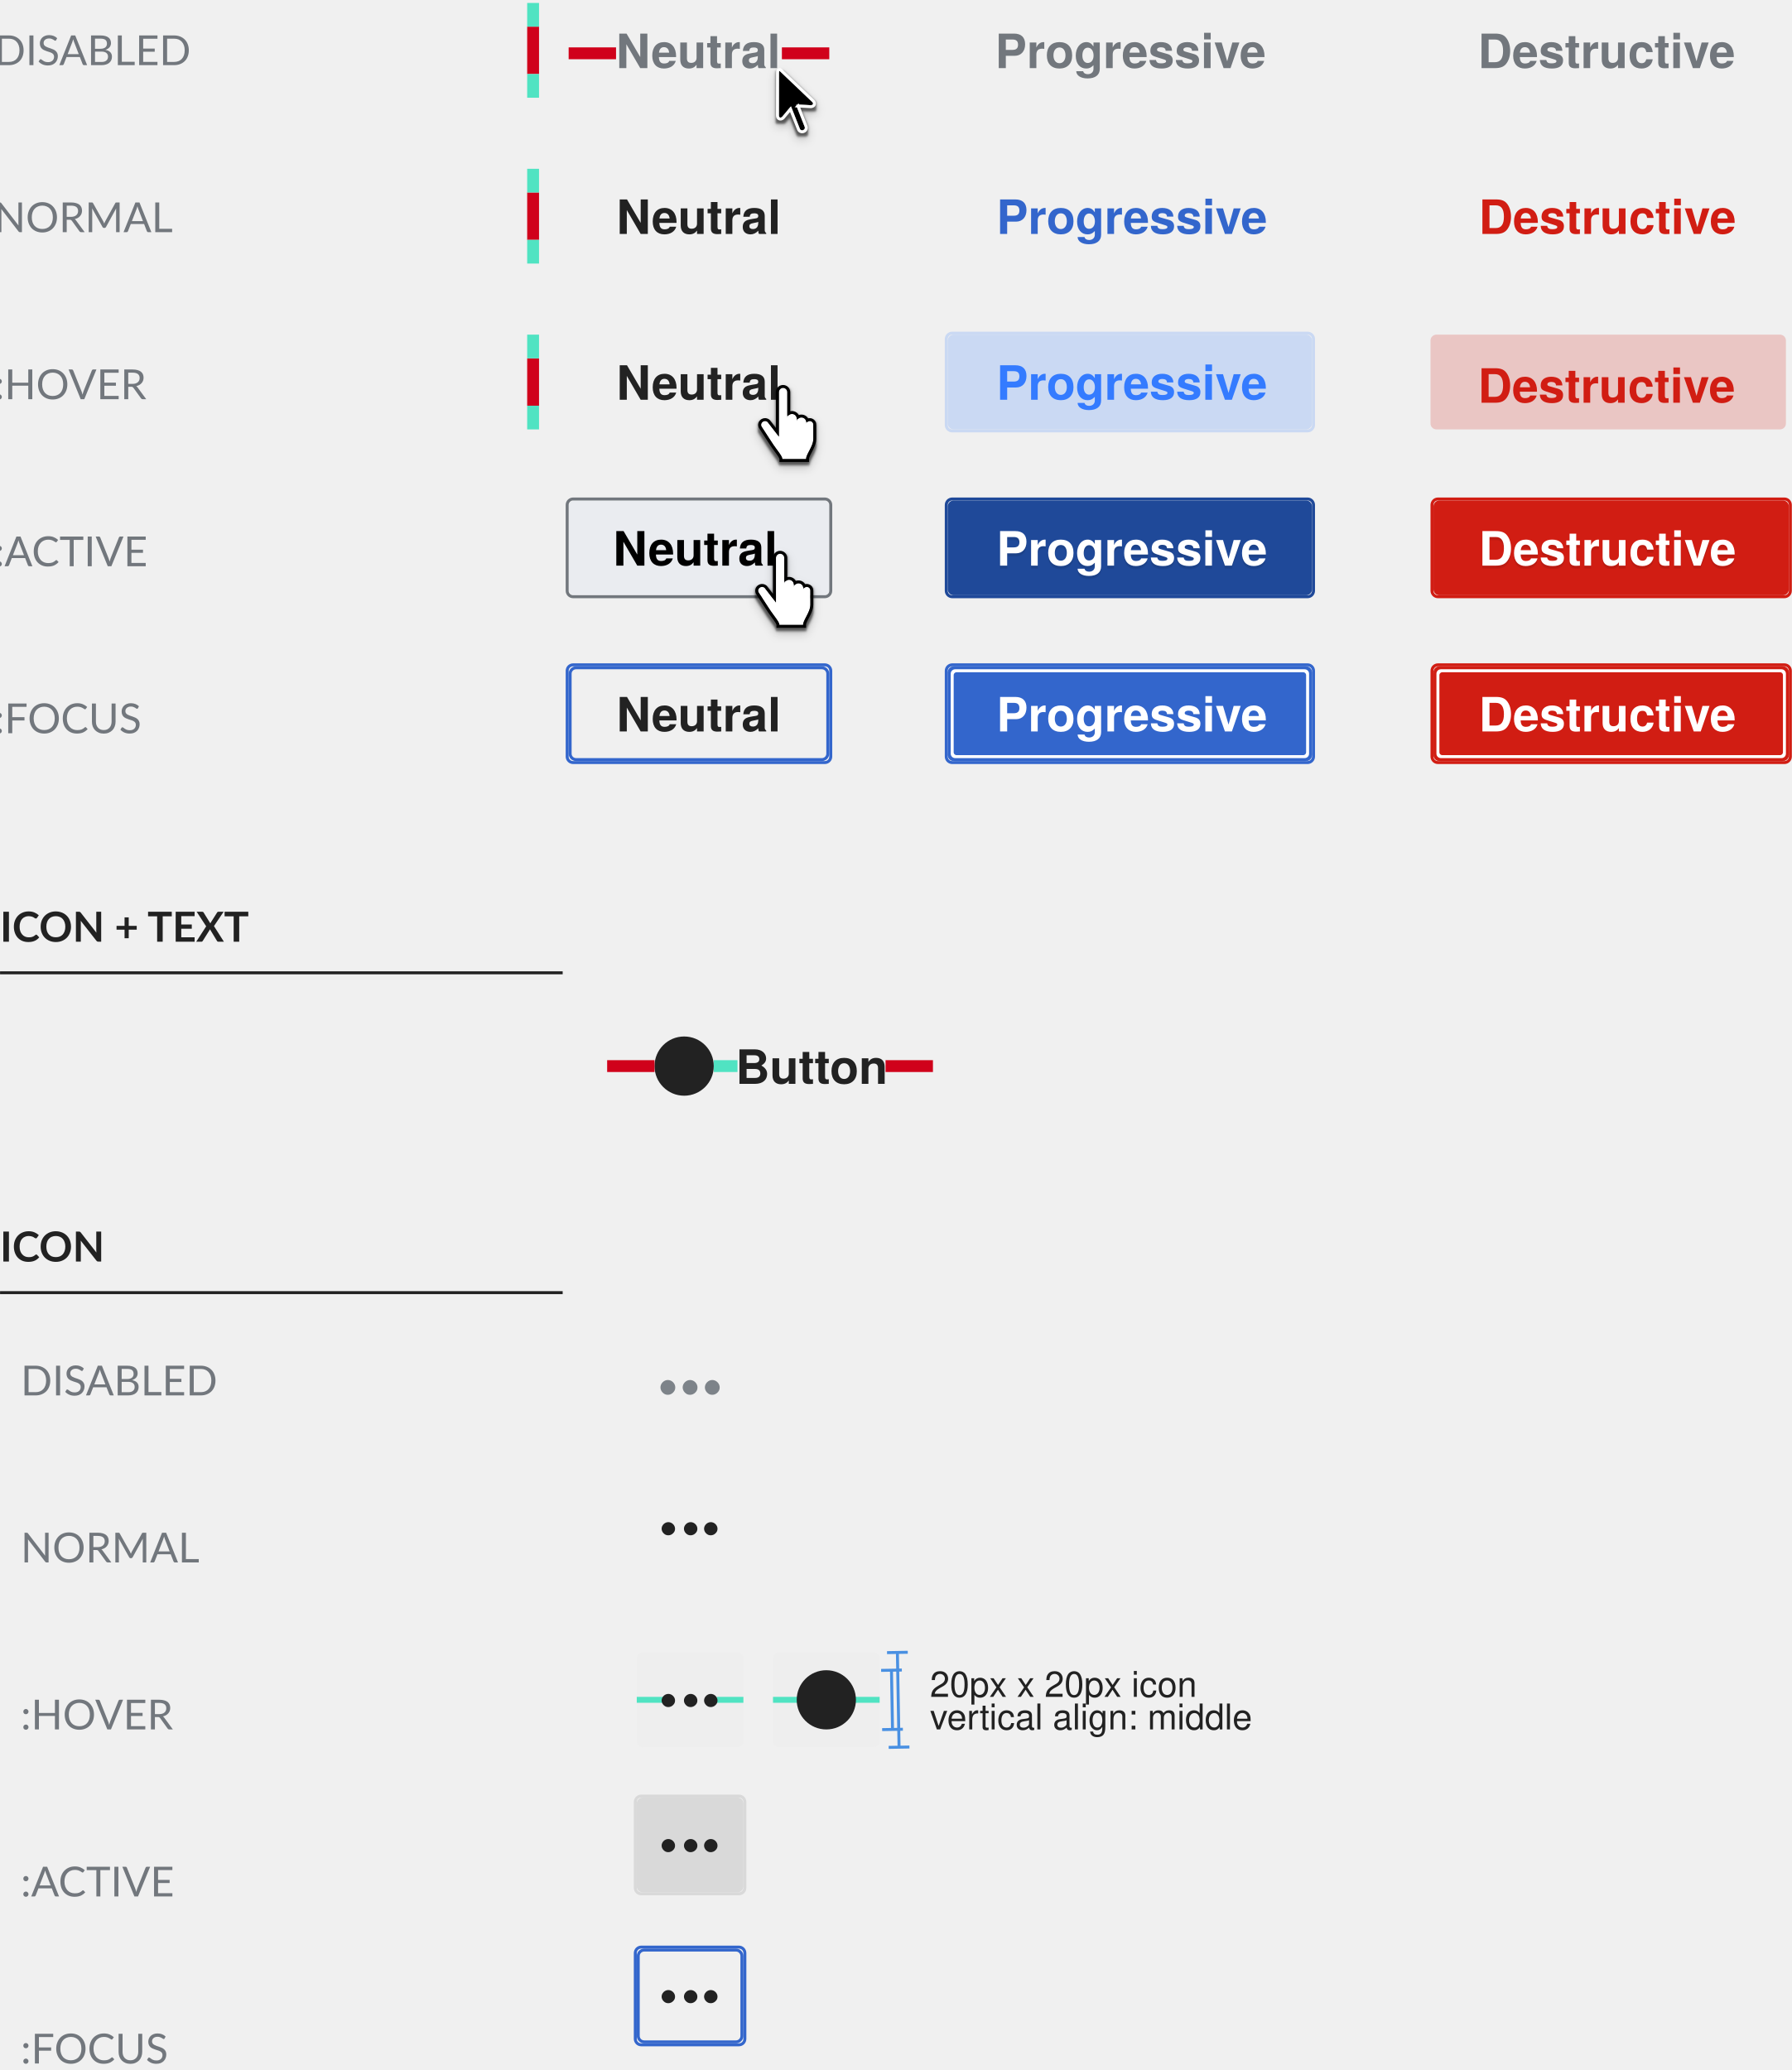
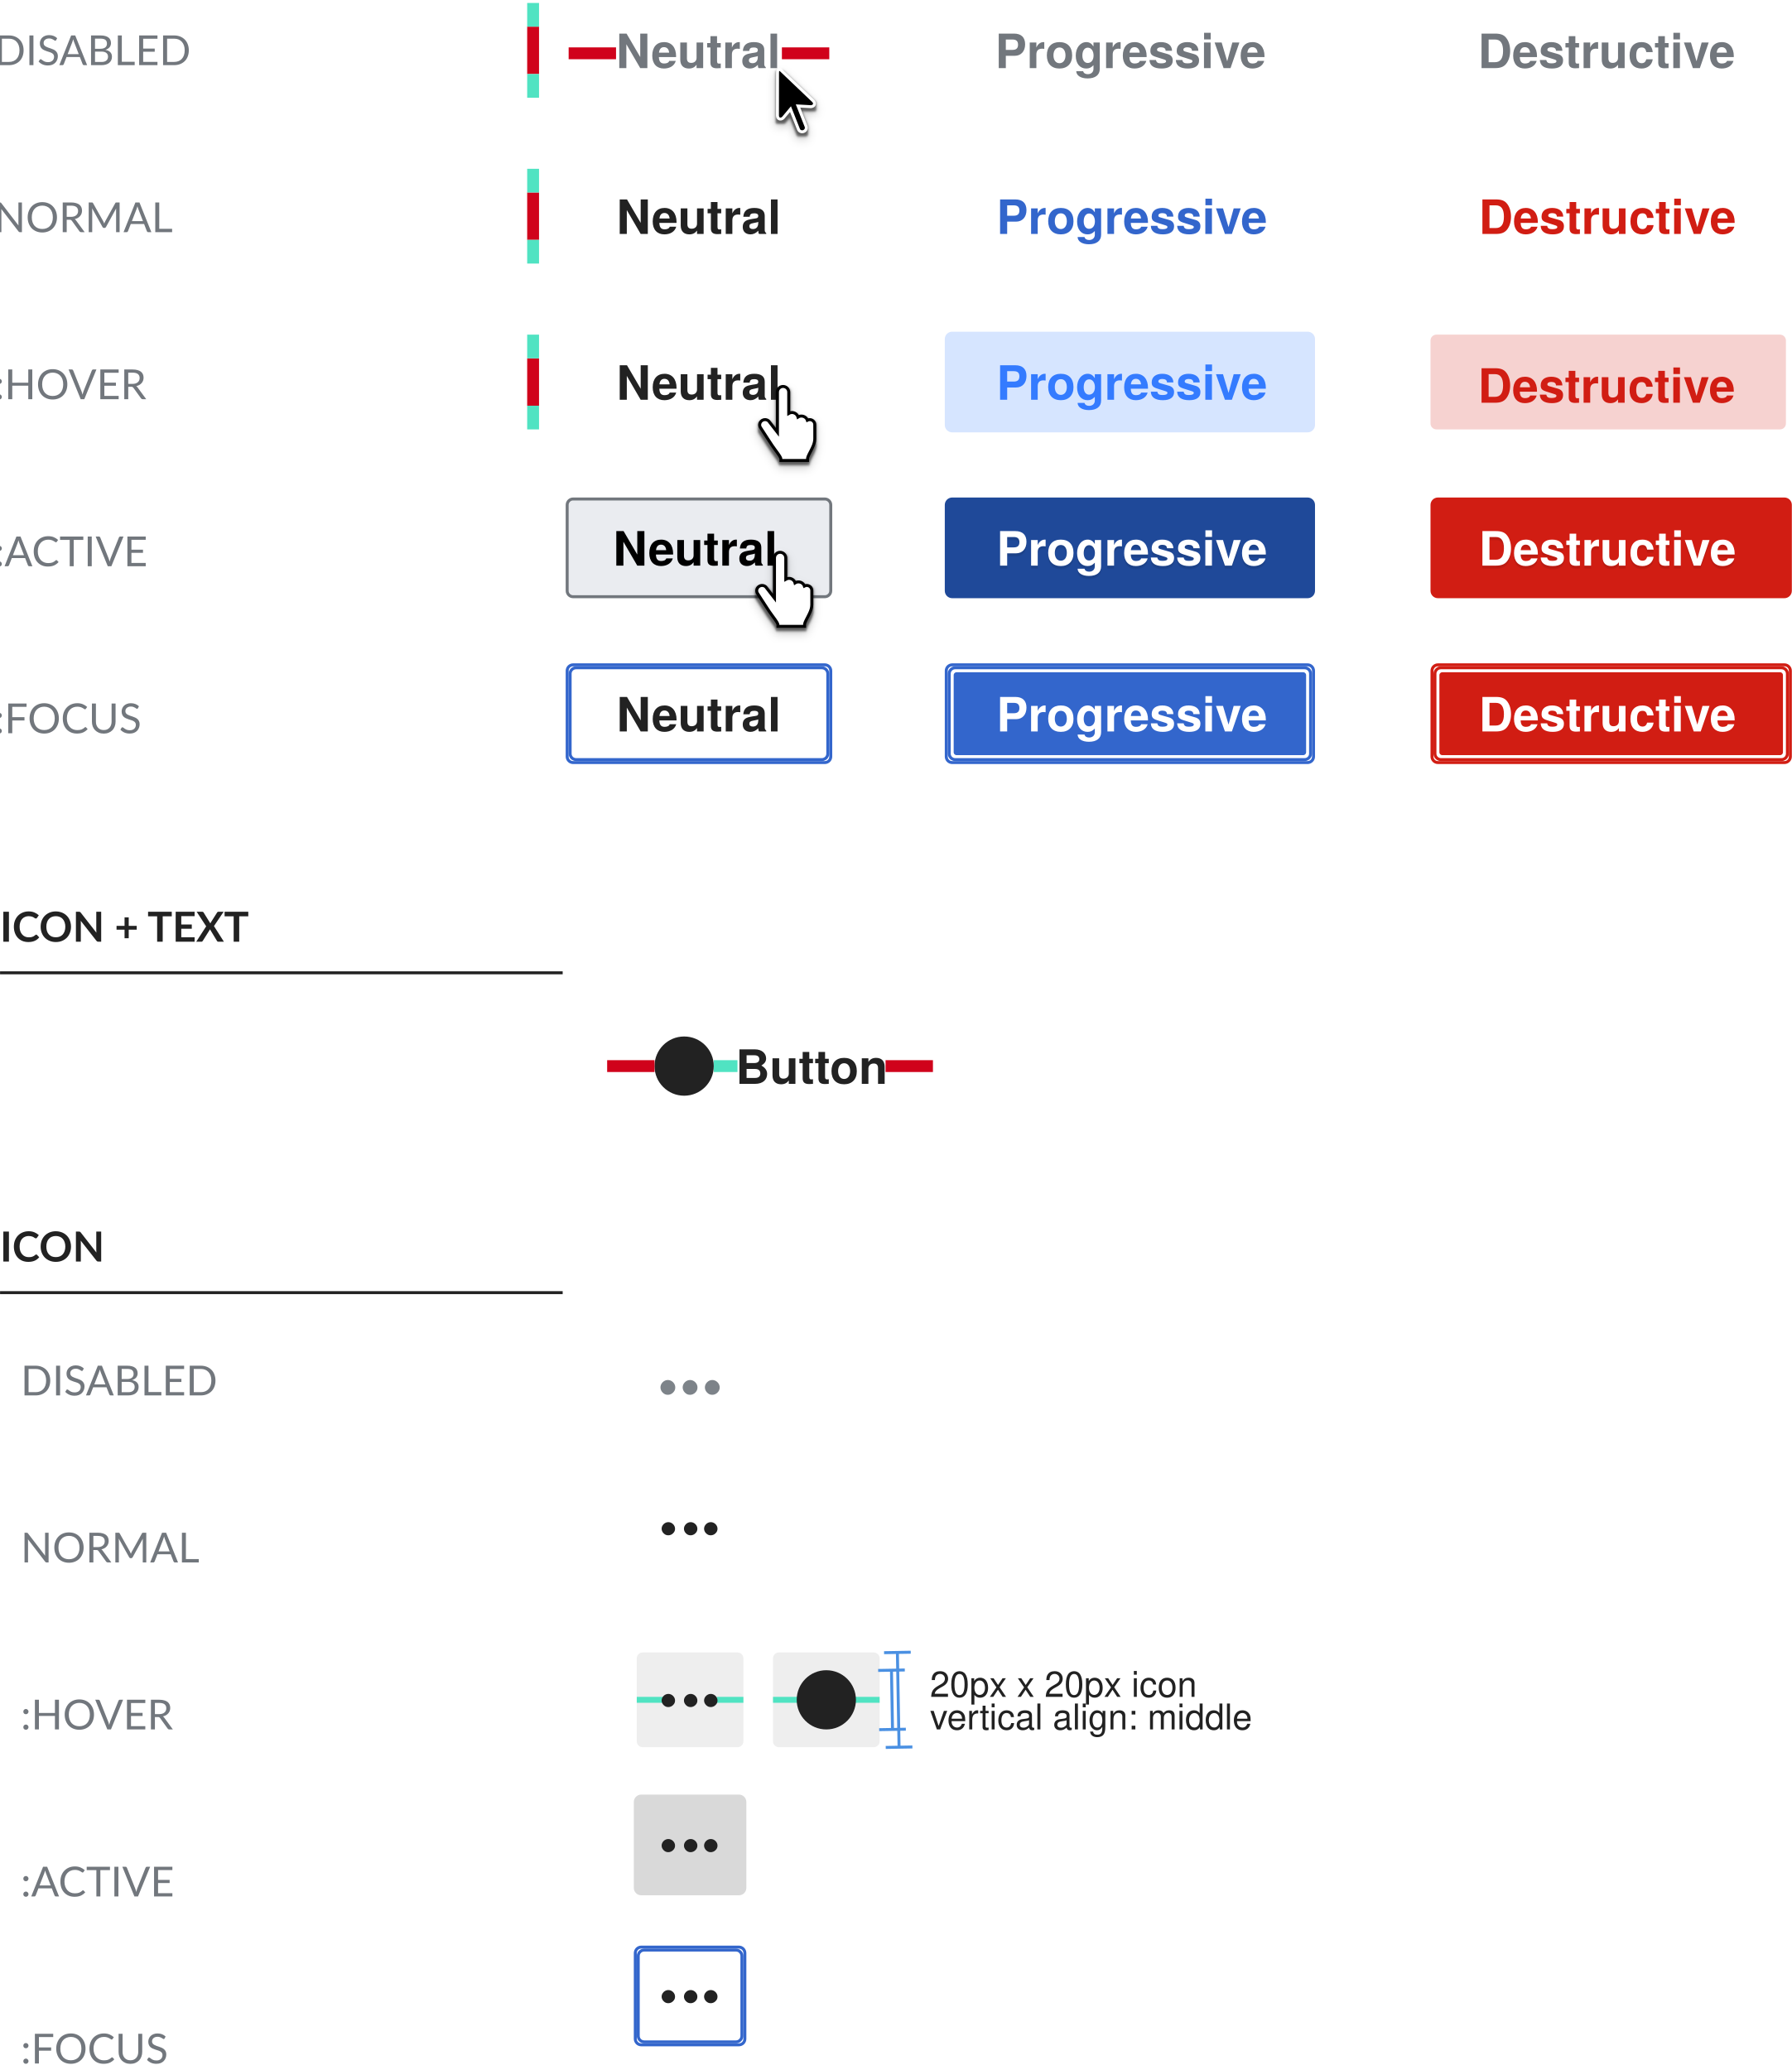
<svg xmlns="http://www.w3.org/2000/svg" xmlns:xlink="http://www.w3.org/1999/xlink" width="605" height="699" viewBox="0 0 605 699">
  <defs>
-     <rect id="a" width="123" height="32" x="142" y="224" rx="2" />
-     <rect id="b" width="120" height="32" x="306" y="224" rx="2" />
-     <rect id="c" width="123" height="32" x="142" y="168" rx="2" />
-     <text id="e" fill="#FFF" font-family="HelveticaNeue-Bold, Helvetica Neue" font-size="16" font-weight="bold">
+     <text id="quiet_buttons-b" fill="#FFF" font-family="HelveticaNeue-Bold, Helvetica Neue" font-size="16" font-weight="bold">
      <tspan x="158.452" y="190">Progressive</tspan>
    </text>
-     <filter id="d" width="101.1%" height="110.5%" x="-.5%" y="-2.6%" filterUnits="objectBoundingBox">
+     <filter id="quiet_buttons-a" width="101.1%" height="115.8%" x="-.5%" y="-2.6%" filterUnits="objectBoundingBox">
      <feOffset dy="1" in="SourceAlpha" result="shadowOffsetOuter1" />
      <feColorMatrix in="shadowOffsetOuter1" values="0 0 0 0 0 0 0 0 0 0 0 0 0 0 0 0 0 0 0.1 0" />
    </filter>
-     <rect id="f" width="120" height="32" x="306" y="168" rx="2" />
-     <text id="h" fill="#FFF" font-family="HelveticaNeue-Bold, Helvetica Neue" font-size="16" font-weight="bold">
+     <text id="quiet_buttons-d" fill="#FFF" font-family="HelveticaNeue-Bold, Helvetica Neue" font-size="16" font-weight="bold">
      <tspan x="321.288" y="190">Destructive</tspan>
    </text>
-     <filter id="g" width="101.1%" height="110.5%" x="-.6%" y="-2.6%" filterUnits="objectBoundingBox">
+     <filter id="quiet_buttons-c" width="101.1%" height="115.8%" x="-.6%" y="-2.6%" filterUnits="objectBoundingBox">
      <feOffset dy="1" in="SourceAlpha" result="shadowOffsetOuter1" />
      <feColorMatrix in="shadowOffsetOuter1" values="0 0 0 0 0 0 0 0 0 0 0 0 0 0 0 0 0 0 0.1 0" />
    </filter>
-     <rect id="i" width="123" height="32" x="142" y="112" rx="2" />
-     <rect id="j" width="88" height="32" x="14" y="168" rx="2" />
-     <rect id="k" width="36" height="32" x="215" y="194" rx="2" />
-     <path id="m" d="M17.595 12.379a1.19 1.19 0 0 0-1.197-1.183 1.19 1.19 0 0 0-1.196 1.179v-.826c0-.857-.719-1.551-1.606-1.551-.886 0-1.592.694-1.592 1.55V10.35c0-.856-.728-1.55-1.611-1.55s-1.586.694-1.586 1.55V1.425C8.807.638 8.168 0 7.397 0c-.772 0-1.398.638-1.398 1.425v15.038l-3.603-4.659c-.346-.586-1.126-.779-1.742-.431-.617.348-.836 1.105-.49 1.691 0 0 2.817 4.369 3.967 6.093C5.281 20.882 7.17 23.01 7.17 24h7.989c0-1.672 2.443-4.283 2.443-6.798v-3.24l-.006-1.583z" />
-     <filter id="l" width="185.2%" height="162.5%" x="-42.6%" y="-18.8%" filterUnits="objectBoundingBox">
+     <path id="quiet_buttons-f" d="M17.595 12.379a1.19 1.19 0 0 0-1.197-1.183 1.19 1.19 0 0 0-1.196 1.179v-.826c0-.857-.719-1.551-1.606-1.551-.886 0-1.592.694-1.592 1.55V10.35c0-.856-.728-1.55-1.611-1.55s-1.586.694-1.586 1.55V1.425C8.807.638 8.168 0 7.397 0c-.772 0-1.398.638-1.398 1.425v15.038l-3.603-4.659c-.346-.586-1.126-.779-1.742-.431-.617.348-.836 1.105-.49 1.691 0 0 2.817 4.369 3.967 6.093C5.281 20.882 7.17 23.01 7.17 24h7.989c0-1.672 2.443-4.283 2.443-6.798v-3.24l-.006-1.583z" />
+     <filter id="quiet_buttons-e" width="185.2%" height="162.5%" x="-42.6%" y="-18.8%" filterUnits="objectBoundingBox">
      <feMorphology in="SourceAlpha" operator="dilate" radius="1" result="shadowSpreadOuter1" />
      <feOffset dy="1" in="shadowSpreadOuter1" result="shadowOffsetOuter1" />
      <feGaussianBlur in="shadowOffsetOuter1" result="shadowBlurOuter1" stdDeviation=".5" />
      <feComposite in="shadowBlurOuter1" in2="SourceAlpha" operator="out" result="shadowBlurOuter1" />
      <feColorMatrix in="shadowBlurOuter1" result="shadowMatrixOuter1" values="0 0 0 0 0 0 0 0 0 0 0 0 0 0 0 0 0 0 0.583 0" />
      <feMorphology in="SourceAlpha" operator="dilate" radius="1" result="shadowSpreadOuter2" />
      <feOffset dy="2" in="shadowSpreadOuter2" result="shadowOffsetOuter2" />
      <feGaussianBlur in="shadowOffsetOuter2" result="shadowBlurOuter2" stdDeviation="1.5" />
      <feComposite in="shadowBlurOuter2" in2="SourceAlpha" operator="out" result="shadowBlurOuter2" />
      <feColorMatrix in="shadowBlurOuter2" result="shadowMatrixOuter2" values="0 0 0 0 0 0 0 0 0 0 0 0 0 0 0 0 0 0 0.179 0" />
      <feMerge>
        <feMergeNode in="shadowMatrixOuter1" />
        <feMergeNode in="shadowMatrixOuter2" />
      </feMerge>
    </filter>
-     <path id="o" d="M17.595 12.379a1.19 1.19 0 0 0-1.197-1.183 1.19 1.19 0 0 0-1.196 1.179v-.826c0-.857-.719-1.551-1.606-1.551-.886 0-1.592.694-1.592 1.55V10.35c0-.856-.728-1.55-1.611-1.55s-1.586.694-1.586 1.55V1.425C8.807.638 8.168 0 7.397 0c-.772 0-1.398.638-1.398 1.425v15.038l-3.603-4.659c-.346-.586-1.126-.779-1.742-.431-.617.348-.836 1.105-.49 1.691 0 0 2.817 4.369 3.967 6.093C5.281 20.882 7.17 23.01 7.17 24h7.989c0-1.672 2.443-4.283 2.443-6.798v-3.24l-.006-1.583z" />
-     <filter id="n" width="185.2%" height="162.5%" x="-42.6%" y="-18.8%" filterUnits="objectBoundingBox">
+     <path id="quiet_buttons-h" d="M17.595 12.379a1.19 1.19 0 0 0-1.197-1.183 1.19 1.19 0 0 0-1.196 1.179v-.826c0-.857-.719-1.551-1.606-1.551-.886 0-1.592.694-1.592 1.55V10.35c0-.856-.728-1.55-1.611-1.55s-1.586.694-1.586 1.55V1.425C8.807.638 8.168 0 7.397 0c-.772 0-1.398.638-1.398 1.425v15.038l-3.603-4.659c-.346-.586-1.126-.779-1.742-.431-.617.348-.836 1.105-.49 1.691 0 0 2.817 4.369 3.967 6.093C5.281 20.882 7.17 23.01 7.17 24h7.989c0-1.672 2.443-4.283 2.443-6.798v-3.24l-.006-1.583z" />
+     <filter id="quiet_buttons-g" width="185.2%" height="162.5%" x="-42.6%" y="-18.8%" filterUnits="objectBoundingBox">
      <feMorphology in="SourceAlpha" operator="dilate" radius="1" result="shadowSpreadOuter1" />
      <feOffset dy="1" in="shadowSpreadOuter1" result="shadowOffsetOuter1" />
      <feGaussianBlur in="shadowOffsetOuter1" result="shadowBlurOuter1" stdDeviation=".5" />
      <feComposite in="shadowBlurOuter1" in2="SourceAlpha" operator="out" result="shadowBlurOuter1" />
      <feColorMatrix in="shadowBlurOuter1" result="shadowMatrixOuter1" values="0 0 0 0 0 0 0 0 0 0 0 0 0 0 0 0 0 0 0.583 0" />
      <feMorphology in="SourceAlpha" operator="dilate" radius="1" result="shadowSpreadOuter2" />
      <feOffset dy="2" in="shadowSpreadOuter2" result="shadowOffsetOuter2" />
      <feGaussianBlur in="shadowOffsetOuter2" result="shadowBlurOuter2" stdDeviation="1.5" />
      <feComposite in="shadowBlurOuter2" in2="SourceAlpha" operator="out" result="shadowBlurOuter2" />
      <feColorMatrix in="shadowBlurOuter2" result="shadowMatrixOuter2" values="0 0 0 0 0 0 0 0 0 0 0 0 0 0 0 0 0 0 0.179 0" />
      <feMerge>
        <feMergeNode in="shadowMatrixOuter1" />
        <feMergeNode in="shadowMatrixOuter2" />
      </feMerge>
    </filter>
-     <path id="q" d="M6.132 11.269l4.71.26c.72-.08.899-.568.397-1.085L.592.3C.09-.216.027-.049.026.671L0 14.984c-.001.72.467.947 1.04.505l2.742-3.272c.095-.074.208-.146.327-.218l2.97 7.517c.165.41.664.595 1.113.413.449-.18.68-.66.514-1.07l-2.972-7.518.398-.073z" />
-     <filter id="p" width="230.2%" height="175%" x="-65.1%" y="-22.5%" filterUnits="objectBoundingBox">
+     <path id="quiet_buttons-j" d="M6.132 11.269l4.71.26c.72-.08.899-.568.397-1.085L.592.3C.09-.216.027-.049.026.671L0 14.984c-.001.72.467.947 1.04.505l2.742-3.272c.095-.074.208-.146.327-.218l2.97 7.517c.165.41.664.595 1.113.413.449-.18.68-.66.514-1.07l-2.972-7.518.398-.073z" />
+     <filter id="quiet_buttons-i" width="230.2%" height="175%" x="-65.1%" y="-22.5%" filterUnits="objectBoundingBox">
      <feMorphology in="SourceAlpha" operator="dilate" radius="1" result="shadowSpreadOuter1" />
      <feOffset dy="1" in="shadowSpreadOuter1" result="shadowOffsetOuter1" />
      <feGaussianBlur in="shadowOffsetOuter1" result="shadowBlurOuter1" stdDeviation=".5" />
      <feComposite in="shadowBlurOuter1" in2="SourceAlpha" operator="out" result="shadowBlurOuter1" />
      <feColorMatrix in="shadowBlurOuter1" result="shadowMatrixOuter1" values="0 0 0 0 0 0 0 0 0 0 0 0 0 0 0 0 0 0 0.583 0" />
      <feMorphology in="SourceAlpha" operator="dilate" radius="1" result="shadowSpreadOuter2" />
      <feOffset dy="2" in="shadowSpreadOuter2" result="shadowOffsetOuter2" />
      <feGaussianBlur in="shadowOffsetOuter2" result="shadowBlurOuter2" stdDeviation="1.5" />
      <feComposite in="shadowBlurOuter2" in2="SourceAlpha" operator="out" result="shadowBlurOuter2" />
      <feColorMatrix in="shadowBlurOuter2" result="shadowMatrixOuter2" values="0 0 0 0 0 0 0 0 0 0 0 0 0 0 0 0 0 0 0.179 0" />
      <feMerge>
        <feMergeNode in="shadowMatrixOuter1" />
        <feMergeNode in="shadowMatrixOuter2" />
      </feMerge>
    </filter>
  </defs>
  <g fill="none" fill-rule="evenodd">
+     <path fill="#FFF" d="M-2560-255h14720v3264H-2560z" />
    <g transform="translate(0 385)">
      <circle cx="231" cy="-25" r="10" fill="#222" />
      <text fill="#222" font-family="HelveticaNeue-Bold, Helvetica Neue" font-size="16" font-weight="bold">
        <tspan x="248.36" y="-19">Button</tspan>
      </text>
      <path stroke="#50E3C2" stroke-width="4" d="M241-25h8" />
-       <path stroke="#D0011B" stroke-width="4" d="M205-25h16m78 0h16" />
+       <path stroke="#D0021B" stroke-width="4" d="M205-25h16m78 0h16" />
      <text fill="#222" font-family="Lato-Bold, Lato" font-size="14" font-weight="bold" transform="translate(0 -80)">
        <tspan x="0" y="13">ICON + TEXT</tspan>
      </text>
      <path stroke="#222" stroke-linecap="square" d="M189.484-56.5H.516" />
    </g>
    <g transform="translate(178 1)">
-       <use fill="#36C" xlink:href="#a" />
-       <rect width="121" height="30" x="143" y="225" stroke="#FFF" stroke-width="2" rx="2" />
+       <rect width="121" height="30" x="143" y="225" fill="#36C" stroke="#FFF" stroke-linejoin="square" stroke-width="2" rx="2" />
      <rect width="124" height="33" x="141.5" y="223.5" stroke="#36C" rx="2" />
-       <rect width="122" height="31" x="142.5" y="224.5" stroke="#36C" rx="2" />
+       <rect width="122" height="31" x="142.5" y="224.5" stroke="#36C" stroke-linejoin="square" rx="2" />
      <text fill="#FFF" font-family="HelveticaNeue-Bold, Helvetica Neue" font-size="16" font-weight="bold">
        <tspan x="158.452" y="246">Progressive</tspan>
      </text>
-       <use fill="#D11D13" xlink:href="#b" />
-       <rect width="118" height="30" x="307" y="225" stroke="#FFF" stroke-width="2" rx="2" />
-       <rect width="119" height="31" x="306.5" y="224.5" stroke="#D11D13" rx="2" />
+       <rect width="118" height="30" x="307" y="225" fill="#D11D13" stroke="#FFF" stroke-linejoin="square" stroke-width="2" rx="2" />
+       <rect width="119" height="31" x="306.5" y="224.5" stroke="#D11D13" stroke-linejoin="square" rx="2" />
      <rect width="121" height="33" x="305.5" y="223.5" stroke="#D11D13" rx="2" />
      <text fill="#FFF" font-family="HelveticaNeue-Bold, Helvetica Neue" font-size="16" font-weight="bold">
        <tspan x="321.288" y="246">Destructive</tspan>
      </text>
-       <use fill="#1F4999" xlink:href="#c" />
-       <rect width="124" height="33" x="141.5" y="167.5" stroke="#1F4999" rx="2" />
+       <rect width="124" height="33" x="141.5" y="167.5" fill="#1F4999" stroke="#1F4999" rx="2" />
      <g fill="#FFF">
-         <use filter="url(#d)" xlink:href="#e" />
-         <use xlink:href="#e" />
-       </g>
-       <use fill="#D11D13" xlink:href="#f" />
-       <rect width="121" height="33" x="305.5" y="167.5" stroke="#D11D13" rx="2" />
+         <use filter="url(#quiet_buttons-a)" xlink:href="#quiet_buttons-b" />
+         <use xlink:href="#quiet_buttons-b" />
+       </g>
+       <rect width="121" height="33" x="305.5" y="167.5" fill="#D11D13" stroke="#D11D13" rx="2" />
      <g fill="#FFF">
-         <use filter="url(#g)" xlink:href="#h" />
-         <use xlink:href="#h" />
-       </g>
-       <g opacity=".2">
-         <use fill="#347BFF" xlink:href="#i" />
-         <rect width="124" height="33" x="141.5" y="111.5" stroke="#347BFF" rx="2" />
-       </g>
+         <use filter="url(#quiet_buttons-c)" xlink:href="#quiet_buttons-d" />
+         <use xlink:href="#quiet_buttons-d" />
+       </g>
+       <rect width="124" height="33" x="141.5" y="111.5" fill="#347BFF" stroke="#347BFF" opacity=".2" rx="2" />
      <text fill="#347BFF" font-family="HelveticaNeue-Bold, Helvetica Neue" font-size="16" font-weight="bold">
        <tspan x="158.452" y="134">Progressive</tspan>
      </text>
      <rect width="120" height="32" x="305" y="112" fill="#D11D13" opacity=".2" rx="2" />
      <text fill="#D11D13" font-family="HelveticaNeue-Bold, Helvetica Neue" font-size="16" font-weight="bold">
        <tspan x="321" y="135">Destructive</tspan>
      </text>
      <text fill="#36C" font-family="HelveticaNeue-Bold, Helvetica Neue" font-size="16" font-weight="bold">
        <tspan x="158.452" y="78">Progressive</tspan>
      </text>
      <text fill="#D11D13" font-family="HelveticaNeue-Bold, Helvetica Neue" font-size="16" font-weight="bold">
        <tspan x="321.288" y="78">Destructive</tspan>
      </text>
      <text fill="#72777D" font-family="HelveticaNeue-Bold, Helvetica Neue" font-size="16" font-weight="bold">
        <tspan x="158" y="22">Progressive</tspan>
      </text>
      <text fill="#72777D" font-family="HelveticaNeue-Bold, Helvetica Neue" font-size="16" font-weight="bold">
        <tspan x="321" y="22">Destructive</tspan>
      </text>
      <text fill="#72777D" font-family="HelveticaNeue-Bold, Helvetica Neue" font-size="16" font-weight="bold">
        <tspan x="30" y="22">Neutral</tspan>
      </text>
-       <path stroke="#D0011B" stroke-linecap="square" d="M86.5 15.5h15m-15 1h15m-15 1h15m-15 1h15" />
+       <path stroke="#D0021B" stroke-linecap="square" d="M86.5 15.5h15m-15 1h15m-15 1h15m-15 1h15" />
      <text fill="#222" font-family="HelveticaNeue-Bold, Helvetica Neue" font-size="16" font-weight="bold">
        <tspan x="30.152" y="78">Neutral</tspan>
      </text>
      <rect width="88" height="32" x="14" y="112" rx="2" />
      <text fill="#222" font-family="HelveticaNeue-Bold, Helvetica Neue" font-size="16" font-weight="bold">
        <tspan x="30.152" y="134">Neutral</tspan>
      </text>
-       <use fill="#EAECF0" xlink:href="#j" />
-       <rect width="89" height="33" x="13.5" y="167.5" stroke="#72777D" rx="2" />
+       <rect width="89" height="33" x="13.5" y="167.5" fill="#EAECF0" stroke="#72777D" rx="2" />
      <text fill="#000" font-family="HelveticaNeue-Bold, Helvetica Neue" font-size="16" font-weight="bold">
        <tspan x="29" y="190">Neutral</tspan>
      </text>
      <g stroke="#36C">
        <rect width="89" height="33" x="13.5" y="223.5" rx="2" />
-         <rect width="87" height="31" x="14.5" y="224.5" rx="2" />
+         <rect width="87" height="31" x="14.5" y="224.5" stroke-linejoin="square" rx="2" />
      </g>
      <text fill="#222" font-family="HelveticaNeue-Bold, Helvetica Neue" font-size="16" font-weight="bold">
        <tspan x="30.152" y="246">Neutral</tspan>
      </text>
      <g stroke-linecap="square">
-         <path stroke="#D0011B" d="M.5 79.5v-15m1 15v-15m1 15v-15m1 15v-15" />
-         <path stroke="#50E3C2" d="M1.5 87.5v-7m-1 7v-7m3 7v-7m-1 7v-7m-1-17v-7m-1 7v-7m3 7v-7m-1 7v-7" />
+         <path stroke="#D0021B" d="M.5 79.5v-15m1 15v-15m1 15v-15m1 15v-15" />
+         <path stroke="#50E3C2" d="M1.5 87.5v-7m-1 7v-7m3 7v-7m-1 7v-7M1.5 63.5v-7m-1 7v-7m3 7v-7m-1 7v-7" />
      </g>
      <g stroke-linecap="square">
-         <path stroke="#D0011B" d="M.5 135.5v-15m1 15v-15m1 15v-15m1 15v-15" />
-         <path stroke="#50E3C2" d="M1.5 143.5v-7m-1 7v-7m3 7v-7m-1 7v-7m-1-17v-7m-1 7v-7m3 7v-7m-1 7v-7" />
+         <path stroke="#D0021B" d="M.5 135.5v-15m1 15v-15m1 15v-15m1 15v-15" />
+         <path stroke="#50E3C2" d="M1.5 143.5v-7m-1 7v-7m3 7v-7m-1 7v-7M1.5 119.5v-7m-1 7v-7m3 7v-7m-1 7v-7" />
      </g>
      <g stroke-linecap="square">
-         <path stroke="#D0011B" d="M.5 23.5v-15m1 15v-15m1 15v-15m1 15v-15" />
-         <path stroke="#50E3C2" d="M1.5 31.5v-7m-1 7v-7m3 7v-7m-1 7v-7m-1-17v-7m-1 7v-7m3 7v-7m-1 7v-7" />
-       </g>
-       <path stroke="#D0011B" stroke-linecap="square" d="M14.5 15.5h15m-15 1h15m-15 1h15m-15 1h15" />
+         <path stroke="#D0021B" d="M.5 23.5v-15m1 15v-15m1 15v-15m1 15v-15" />
+         <path stroke="#50E3C2" d="M1.5 31.5v-7m-1 7v-7m3 7v-7m-1 7v-7M1.5 7.5v-7m-1 7v-7m3 7v-7m-1 7v-7" />
+       </g>
+       <path stroke="#D0021B" stroke-linecap="square" d="M14.5 15.5h15m-15 1h15m-15 1h15m-15 1h15" />
    </g>
    <g transform="translate(0 413)">
      <text fill="#72777D" font-family="Lato-Regular, Lato" font-size="14">
-         <tspan x="7" y="58.2">DISABLED</tspan>
+         <tspan x="7" y="58.2"> DISABLED</tspan>
        <tspan x="7" y="114.6"> NORMAL</tspan>
        <tspan x="7" y="171">:HOVER</tspan>
        <tspan x="7" y="227.4">:ACTIVE</tspan>
        <tspan x="7" y="283.8">:FOCUS</tspan>
      </text>
      <rect width="36" height="32" x="261" y="145" fill="#EEE" rx="2" transform="matrix(1 0 0 -1 0 322)" />
      <path stroke="#50E3C2" stroke-linecap="square" stroke-width="2" d="M262 161h7m20 0h7" />
-       <path stroke="#4990E2" stroke-linecap="square" d="M301 151l.349 19.997M304 150.948l-6 .104m6.349 19.893l-6 .104M303 145l.558 31.995M306 144.948l-6 .104m6.558 31.891l-6 .104" />
+       <path fill="#4A90E2" fill-rule="nonzero" d="M304.99 150.43l-7.998.14-.5.009.017 1 .5-.01 8-.139.499-.009-.017-1-.5.01zm-7.632 21.137l8-.14.5-.009-.018-1-.5.01-8 .139-.499.009.017 1 .5-.01zm3.142-20.558l.35 19.997.008.5 1-.018-.009-.5-.35-19.997-.008-.5-1 .018.01.5z" />
+       <path fill="#4A90E2" fill-rule="nonzero" d="M306.99 144.43l-7.998.14-.5.009.017 1 .5-.01 8-.139.499-.009-.017-1-.5.01zm-7.422 33.135l7.999-.14.5-.008-.018-1-.5.008-7.999.14-.5.009.018 1 .5-.01zm2.932-32.556l.559 31.995.008.5 1-.018-.009-.5-.558-31.995-.009-.5-1 .018.01.5z" />
      <rect width="20" height="20" x="269" y="151" fill="#222" rx="10" />
      <text fill="#222" font-family="Helvetica" font-size="12">
        <tspan x="314" y="160">20px x 20px icon</tspan>
        <tspan x="314" y="171">vertical align: middle</tspan>
      </text>
      <path fill="#7D8389" d="M228 55.5c0-.625-.25-1.25-.75-1.75s-1.125-.75-1.75-.75-1.25.25-1.75.75-.75 1.125-.75 1.75.25 1.25.75 1.75 1 .75 1.75.75c.625 0 1.25-.25 1.75-.75s.75-1 .75-1.75zm7.5 0c0-.625-.25-1.25-.75-1.75S233.625 53 233 53s-1.25.25-1.75.75-.75 1.125-.75 1.75.25 1.25.75 1.75 1 .75 1.75.75c.625 0 1.25-.25 1.75-.75s.75-1 .75-1.75zm7.5 0c0-.625-.25-1.25-.75-1.75s-1.125-.75-1.75-.75-1.25.25-1.75.75-.75 1.125-.75 1.75.25 1.25.75 1.75 1 .75 1.75.75c.625 0 1.25-.25 1.75-.75s.75-1 .75-1.75z" />
-       <path fill="#222" d="M235.462 103.222c0 .667-.227 1.111-.68 1.556a2.258 2.258 0 0 1-1.586.666c-.68 0-1.133-.222-1.586-.666-.453-.445-.68-1-.68-1.556 0-.555.227-1.11.68-1.555a2.258 2.258 0 0 1 1.586-.667c.567 0 1.133.222 1.586.667.453.444.68 1 .68 1.555zm-7.538 0c0 .667-.227 1.111-.68 1.556a2.258 2.258 0 0 1-1.586.666c-.68 0-1.133-.222-1.586-.666-.453-.445-.68-1-.68-1.556 0-.555.227-1.11.68-1.555a2.258 2.258 0 0 1 1.586-.667c.566 0 1.133.222 1.586.667.453.444.68 1 .68 1.555zm14.336 0c0 .667-.227 1.111-.68 1.556a2.258 2.258 0 0 1-1.587.666c-.68 0-1.132-.222-1.586-.666-.453-.445-.68-1-.68-1.556 0-.555.227-1.11.68-1.555a2.258 2.258 0 0 1 1.586-.667 2.26 2.26 0 0 1 1.587.667c.453.444.68 1 .68 1.555z" />
+       <path fill="#222" d="M235.462 103.222c0 .666-.227 1.11-.68 1.555a2.258 2.258 0 0 1-1.586.667c-.68 0-1.133-.222-1.586-.667-.453-.444-.68-1-.68-1.555 0-.556.227-1.111.68-1.556a2.258 2.258 0 0 1 1.586-.666c.567 0 1.133.222 1.586.666.453.445.68 1 .68 1.556zm-7.538 0c0 .666-.227 1.11-.68 1.555a2.258 2.258 0 0 1-1.586.667c-.68 0-1.133-.222-1.586-.667-.453-.444-.68-1-.68-1.555 0-.556.227-1.111.68-1.556a2.258 2.258 0 0 1 1.586-.666c.566 0 1.133.222 1.586.666.453.445.68 1 .68 1.556zm14.335 0c0 .666-.226 1.11-.68 1.555a2.258 2.258 0 0 1-1.586.667c-.68 0-1.132-.222-1.586-.667-.453-.444-.68-1-.68-1.555 0-.556.227-1.111.68-1.556a2.258 2.258 0 0 1 1.586-.666c.567 0 1.133.222 1.587.666.453.445.68 1 .68 1.556z" />
      <rect width="36" height="32" x="215" y="145" fill="#EEE" rx="2" transform="matrix(1 0 0 -1 0 322)" />
      <path stroke="#50E3C2" stroke-linecap="square" stroke-width="2" d="M243 161h7m-34 0h7" />
-       <path fill="#222" d="M235.462 161.222c0 .667-.227 1.111-.68 1.556a2.258 2.258 0 0 1-1.586.666c-.68 0-1.133-.222-1.586-.666-.453-.445-.68-1-.68-1.556 0-.555.227-1.11.68-1.555a2.258 2.258 0 0 1 1.586-.667c.567 0 1.133.222 1.586.667.453.444.68 1 .68 1.555zm-7.538 0c0 .667-.227 1.111-.68 1.556a2.258 2.258 0 0 1-1.586.666c-.68 0-1.133-.222-1.586-.666-.453-.445-.68-1-.68-1.556 0-.555.227-1.11.68-1.555a2.258 2.258 0 0 1 1.586-.667c.566 0 1.133.222 1.586.667.453.444.68 1 .68 1.555zm14.336 0c0 .667-.227 1.111-.68 1.556a2.258 2.258 0 0 1-1.587.666c-.68 0-1.132-.222-1.586-.666-.453-.445-.68-1-.68-1.556 0-.555.227-1.11.68-1.555a2.258 2.258 0 0 1 1.586-.667 2.26 2.26 0 0 1 1.587.667c.453.444.68 1 .68 1.555z" />
-       <g transform="matrix(1 0 0 -1 0 420)">
-         <use fill="#D9D9D9" xlink:href="#k" />
-         <rect width="37" height="33" x="214.5" y="193.5" stroke="#D9D9D9" rx="2" />
-       </g>
-       <path fill="#222" d="M235.462 210.222c0 .667-.227 1.111-.68 1.556a2.258 2.258 0 0 1-1.586.666c-.68 0-1.133-.222-1.586-.666-.453-.445-.68-1-.68-1.556 0-.555.227-1.11.68-1.555a2.258 2.258 0 0 1 1.586-.667c.567 0 1.133.222 1.586.667.453.444.68 1 .68 1.555zm-7.538 0c0 .667-.227 1.111-.68 1.556a2.258 2.258 0 0 1-1.586.666c-.68 0-1.133-.222-1.586-.666-.453-.445-.68-1-.68-1.556 0-.555.227-1.11.68-1.555a2.258 2.258 0 0 1 1.586-.667c.566 0 1.133.222 1.586.667.453.444.68 1 .68 1.555zm14.336 0c0 .667-.227 1.111-.68 1.556a2.258 2.258 0 0 1-1.587.666c-.68 0-1.132-.222-1.586-.666-.453-.445-.68-1-.68-1.556 0-.555.227-1.11.68-1.555a2.258 2.258 0 0 1 1.586-.667 2.26 2.26 0 0 1 1.587.667c.453.444.68 1 .68 1.555z" />
+       <path fill="#222" d="M235.462 161.222c0 .666-.227 1.11-.68 1.555a2.258 2.258 0 0 1-1.586.667c-.68 0-1.133-.222-1.586-.667-.453-.444-.68-1-.68-1.555 0-.556.227-1.111.68-1.556a2.258 2.258 0 0 1 1.586-.666c.567 0 1.133.222 1.586.666.453.445.68 1 .68 1.556zm-7.538 0c0 .666-.227 1.11-.68 1.555a2.258 2.258 0 0 1-1.586.667c-.68 0-1.133-.222-1.586-.667-.453-.444-.68-1-.68-1.555 0-.556.227-1.111.68-1.556a2.258 2.258 0 0 1 1.586-.666c.566 0 1.133.222 1.586.666.453.445.68 1 .68 1.556zm14.335 0c0 .666-.226 1.11-.68 1.555a2.258 2.258 0 0 1-1.586.667c-.68 0-1.132-.222-1.586-.667-.453-.444-.68-1-.68-1.555 0-.556.227-1.111.68-1.556a2.258 2.258 0 0 1 1.586-.666c.567 0 1.133.222 1.587.666.453.445.68 1 .68 1.556z" />
+       <rect width="37" height="33" x="214.5" y="193.5" fill="#D9D9D9" stroke="#D9D9D9" rx="2" transform="matrix(1 0 0 -1 0 420)" />
+       <path fill="#222" d="M235.462 210.222c0 .666-.227 1.11-.68 1.555a2.258 2.258 0 0 1-1.586.667c-.68 0-1.133-.222-1.586-.667-.453-.444-.68-1-.68-1.555 0-.556.227-1.111.68-1.556a2.258 2.258 0 0 1 1.586-.666c.567 0 1.133.222 1.586.666.453.445.68 1 .68 1.556zm-7.538 0c0 .666-.227 1.11-.68 1.555a2.258 2.258 0 0 1-1.586.667c-.68 0-1.133-.222-1.586-.667-.453-.444-.68-1-.68-1.555 0-.556.227-1.111.68-1.556a2.258 2.258 0 0 1 1.586-.666c.566 0 1.133.222 1.586.666.453.445.68 1 .68 1.556zm14.335 0c0 .666-.226 1.11-.68 1.555a2.258 2.258 0 0 1-1.586.667c-.68 0-1.132-.222-1.586-.667-.453-.444-.68-1-.68-1.555 0-.556.227-1.111.68-1.556a2.258 2.258 0 0 1 1.586-.666c.567 0 1.133.222 1.587.666.453.445.68 1 .68 1.556z" />
      <g stroke="#36C">
        <rect width="37" height="33" x="214.5" y="244.5" rx="2" />
-         <rect width="35" height="31" x="215.5" y="245.5" rx="2" />
-       </g>
-       <path fill="#222" d="M235.462 261.222c0 .667-.227 1.111-.68 1.556a2.258 2.258 0 0 1-1.586.666c-.68 0-1.133-.222-1.586-.666-.453-.445-.68-1-.68-1.556 0-.555.227-1.11.68-1.555a2.258 2.258 0 0 1 1.586-.667c.567 0 1.133.222 1.586.667.453.444.68 1 .68 1.555zm-7.538 0c0 .667-.227 1.111-.68 1.556a2.258 2.258 0 0 1-1.586.666c-.68 0-1.133-.222-1.586-.666-.453-.445-.68-1-.68-1.556 0-.555.227-1.11.68-1.555a2.258 2.258 0 0 1 1.586-.667c.566 0 1.133.222 1.586.667.453.444.68 1 .68 1.555zm14.336 0c0 .667-.227 1.111-.68 1.556a2.258 2.258 0 0 1-1.587.666c-.68 0-1.132-.222-1.586-.666-.453-.445-.68-1-.68-1.556 0-.555.227-1.11.68-1.555a2.258 2.258 0 0 1 1.586-.667 2.26 2.26 0 0 1 1.587.667c.453.444.68 1 .68 1.555z" />
+         <rect width="35" height="31" x="215.5" y="245.5" stroke-linejoin="square" rx="2" />
+       </g>
+       <path fill="#222" d="M235.462 261.222c0 .666-.227 1.11-.68 1.555a2.258 2.258 0 0 1-1.586.667c-.68 0-1.133-.222-1.586-.667-.453-.444-.68-1-.68-1.555 0-.556.227-1.111.68-1.556a2.258 2.258 0 0 1 1.586-.666c.567 0 1.133.222 1.586.666.453.445.68 1 .68 1.556zm-7.538 0c0 .666-.227 1.11-.68 1.555a2.258 2.258 0 0 1-1.586.667c-.68 0-1.133-.222-1.586-.667-.453-.444-.68-1-.68-1.555 0-.556.227-1.111.68-1.556a2.258 2.258 0 0 1 1.586-.666c.566 0 1.133.222 1.586.666.453.445.68 1 .68 1.556zm14.335 0c0 .666-.226 1.11-.68 1.555a2.258 2.258 0 0 1-1.586.667c-.68 0-1.132-.222-1.586-.667-.453-.444-.68-1-.68-1.555 0-.556.227-1.111.68-1.556a2.258 2.258 0 0 1 1.586-.666c.567 0 1.133.222 1.587.666.453.445.68 1 .68 1.556z" />
      <text fill="#222" font-family="Lato-Bold, Lato" font-size="14" font-weight="bold">
        <tspan x="0" y="13">ICON</tspan>
      </text>
      <path stroke="#222" stroke-linecap="square" d="M189.484 23.5H.516" />
    </g>
    <g transform="translate(257 131)">
-       <use fill="#000" filter="url(#l)" xlink:href="#m" />
-       <use fill="#FFF" xlink:href="#m" />
-       <path stroke="#000" d="M18.095 12.378a1.69 1.69 0 0 0-1.697-1.682 1.7 1.7 0 0 0-.805.201 2.102 2.102 0 0 0-1.997-1.4c-.429 0-.827.126-1.159.342-.235-.887-1.067-1.54-2.044-1.54-.398 0-.77.11-1.086.298V1.425c0-1.06-.86-1.925-1.91-1.925-1.05 0-1.898.864-1.898 1.925V15L2.79 11.5c-.451-.773-1.533-1.041-2.383-.562-.856.484-1.165 1.55-.675 2.381l.199.309a1248.604 1248.604 0 0 0 2.036 3.143 341.137 341.137 0 0 0 1.747 2.665c.264.396.545.785 1.021 1.429l.08.106c1.38 1.861 1.853 2.609 1.853 3.03v.5h8.989V24c0-.556.155-.907 1.165-2.853.7-1.347 1.057-2.216 1.212-3.158a4.86 4.86 0 0 0 .066-.787v-3.24l-.006-1.584z" />
+       <use fill="#000" filter="url(#quiet_buttons-e)" xlink:href="#quiet_buttons-f" />
+       <path fill="#FFF" stroke="#000" d="M18.095 12.378l.006 1.585v3.239c0 .257-.022.519-.066.787-.155.942-.512 1.811-1.212 3.158-1.01 1.946-1.165 2.297-1.165 2.853v.5h-8.99V24c0-.421-.472-1.169-1.853-3.03l-.079-.106a34.473 34.473 0 0 1-1.02-1.43c-.39-.583-.991-1.5-1.748-2.664l-.027-.043a1115.225 1115.225 0 0 1-2.009-3.1l-.199-.309c-.49-.83-.181-1.897.675-2.38.85-.48 1.932-.212 2.383.56L5.5 15V1.425C5.499.365 6.346-.5 7.396-.5c1.052 0 1.91.865 1.91 1.925v7.172c.317-.189.689-.298 1.087-.298.977 0 1.809.653 2.044 1.54.332-.216.73-.341 1.16-.341.926 0 1.716.584 1.996 1.399a1.7 1.7 0 0 1 .805-.201 1.69 1.69 0 0 1 1.697 1.682z" />
    </g>
    <g transform="translate(256 187)">
-       <use fill="#000" filter="url(#n)" xlink:href="#o" />
-       <use fill="#FFF" xlink:href="#o" />
-       <path stroke="#000" d="M18.095 12.378a1.69 1.69 0 0 0-1.697-1.682 1.7 1.7 0 0 0-.805.201 2.102 2.102 0 0 0-1.997-1.4c-.429 0-.827.126-1.159.342-.235-.887-1.067-1.54-2.044-1.54-.398 0-.77.11-1.086.298V1.425c0-1.06-.86-1.925-1.91-1.925-1.05 0-1.898.864-1.898 1.925V15L2.79 11.5c-.451-.773-1.533-1.041-2.383-.562-.856.484-1.165 1.55-.675 2.381l.199.309a1248.604 1248.604 0 0 0 2.036 3.143 341.137 341.137 0 0 0 1.747 2.665c.264.396.545.785 1.021 1.429l.08.106c1.38 1.861 1.853 2.609 1.853 3.03v.5h8.989V24c0-.556.155-.907 1.165-2.853.7-1.347 1.057-2.216 1.212-3.158a4.86 4.86 0 0 0 .066-.787v-3.24l-.006-1.584z" />
-     </g>
-     <g transform="translate(263 24)">
-       <use fill="#000" filter="url(#p)" xlink:href="#q" />
-       <use fill="#000" xlink:href="#q" />
-       <path stroke="#FFF" d="M6.448 11.787l4.367.242c1.214-.128 1.575-1.116.783-1.933L.937-.061C.49-.52.197-.699-.203-.359c-.244.208-.27.41-.271 1.028L-.5 14.984c-.002 1.138.945 1.597 1.846.902l.077-.075 2.483-2.963L6.614 19.7c.274.68 1.07.975 1.766.692.695-.28 1.062-1.045.789-1.72l-2.72-6.886z" />
+       <use fill="#000" filter="url(#quiet_buttons-g)" xlink:href="#quiet_buttons-h" />
+       <path fill="#FFF" stroke="#000" d="M18.095 12.378l.006 1.585v3.239c0 .257-.022.519-.066.787-.155.942-.512 1.811-1.212 3.158-1.01 1.946-1.165 2.297-1.165 2.853v.5h-8.99V24c0-.421-.472-1.169-1.853-3.03l-.079-.106a34.473 34.473 0 0 1-1.02-1.43c-.39-.583-.991-1.5-1.748-2.664l-.027-.043a1115.225 1115.225 0 0 1-2.009-3.1l-.199-.309c-.49-.83-.181-1.897.675-2.38.85-.48 1.932-.212 2.383.56L5.5 15V1.425C5.499.365 6.346-.5 7.396-.5c1.052 0 1.91.865 1.91 1.925v7.172c.317-.189.689-.298 1.087-.298.977 0 1.809.653 2.044 1.54.332-.216.73-.341 1.16-.341.926 0 1.716.584 1.996 1.399a1.7 1.7 0 0 1 .805-.201 1.69 1.69 0 0 1 1.697 1.682z" />
+     </g>
+     <g fill="#000" transform="translate(263 24)">
+       <use filter="url(#quiet_buttons-i)" xlink:href="#quiet_buttons-j" />
+       <path stroke="#FFF" d="M6.448 11.787l2.721 6.886c.273.675-.094 1.44-.79 1.72-.696.283-1.491-.013-1.765-.692l-2.708-6.853-2.483 2.963-.077.075c-.901.695-1.848.236-1.846-.902L-.474.669c0-.618.027-.82.271-1.028.4-.34.694-.163 1.14.298l10.66 10.157c.793.817.432 1.805-.782 1.933l-4.367-.242z" />
    </g>
    <text fill="#72777D" font-family="Lato-Regular, Lato" font-size="14" transform="translate(-2 1)">
-       <tspan x="0" y="21">DISABLED</tspan>
+       <tspan x="0" y="21"> DISABLED</tspan>
      <tspan x="0" y="77.4"> NORMAL</tspan>
      <tspan x="0" y="133.8">:HOVER</tspan>
      <tspan x="0" y="190.2">:ACTIVE</tspan>
      <tspan x="0" y="246.6">:FOCUS</tspan>
    </text>
  </g>
</svg>
